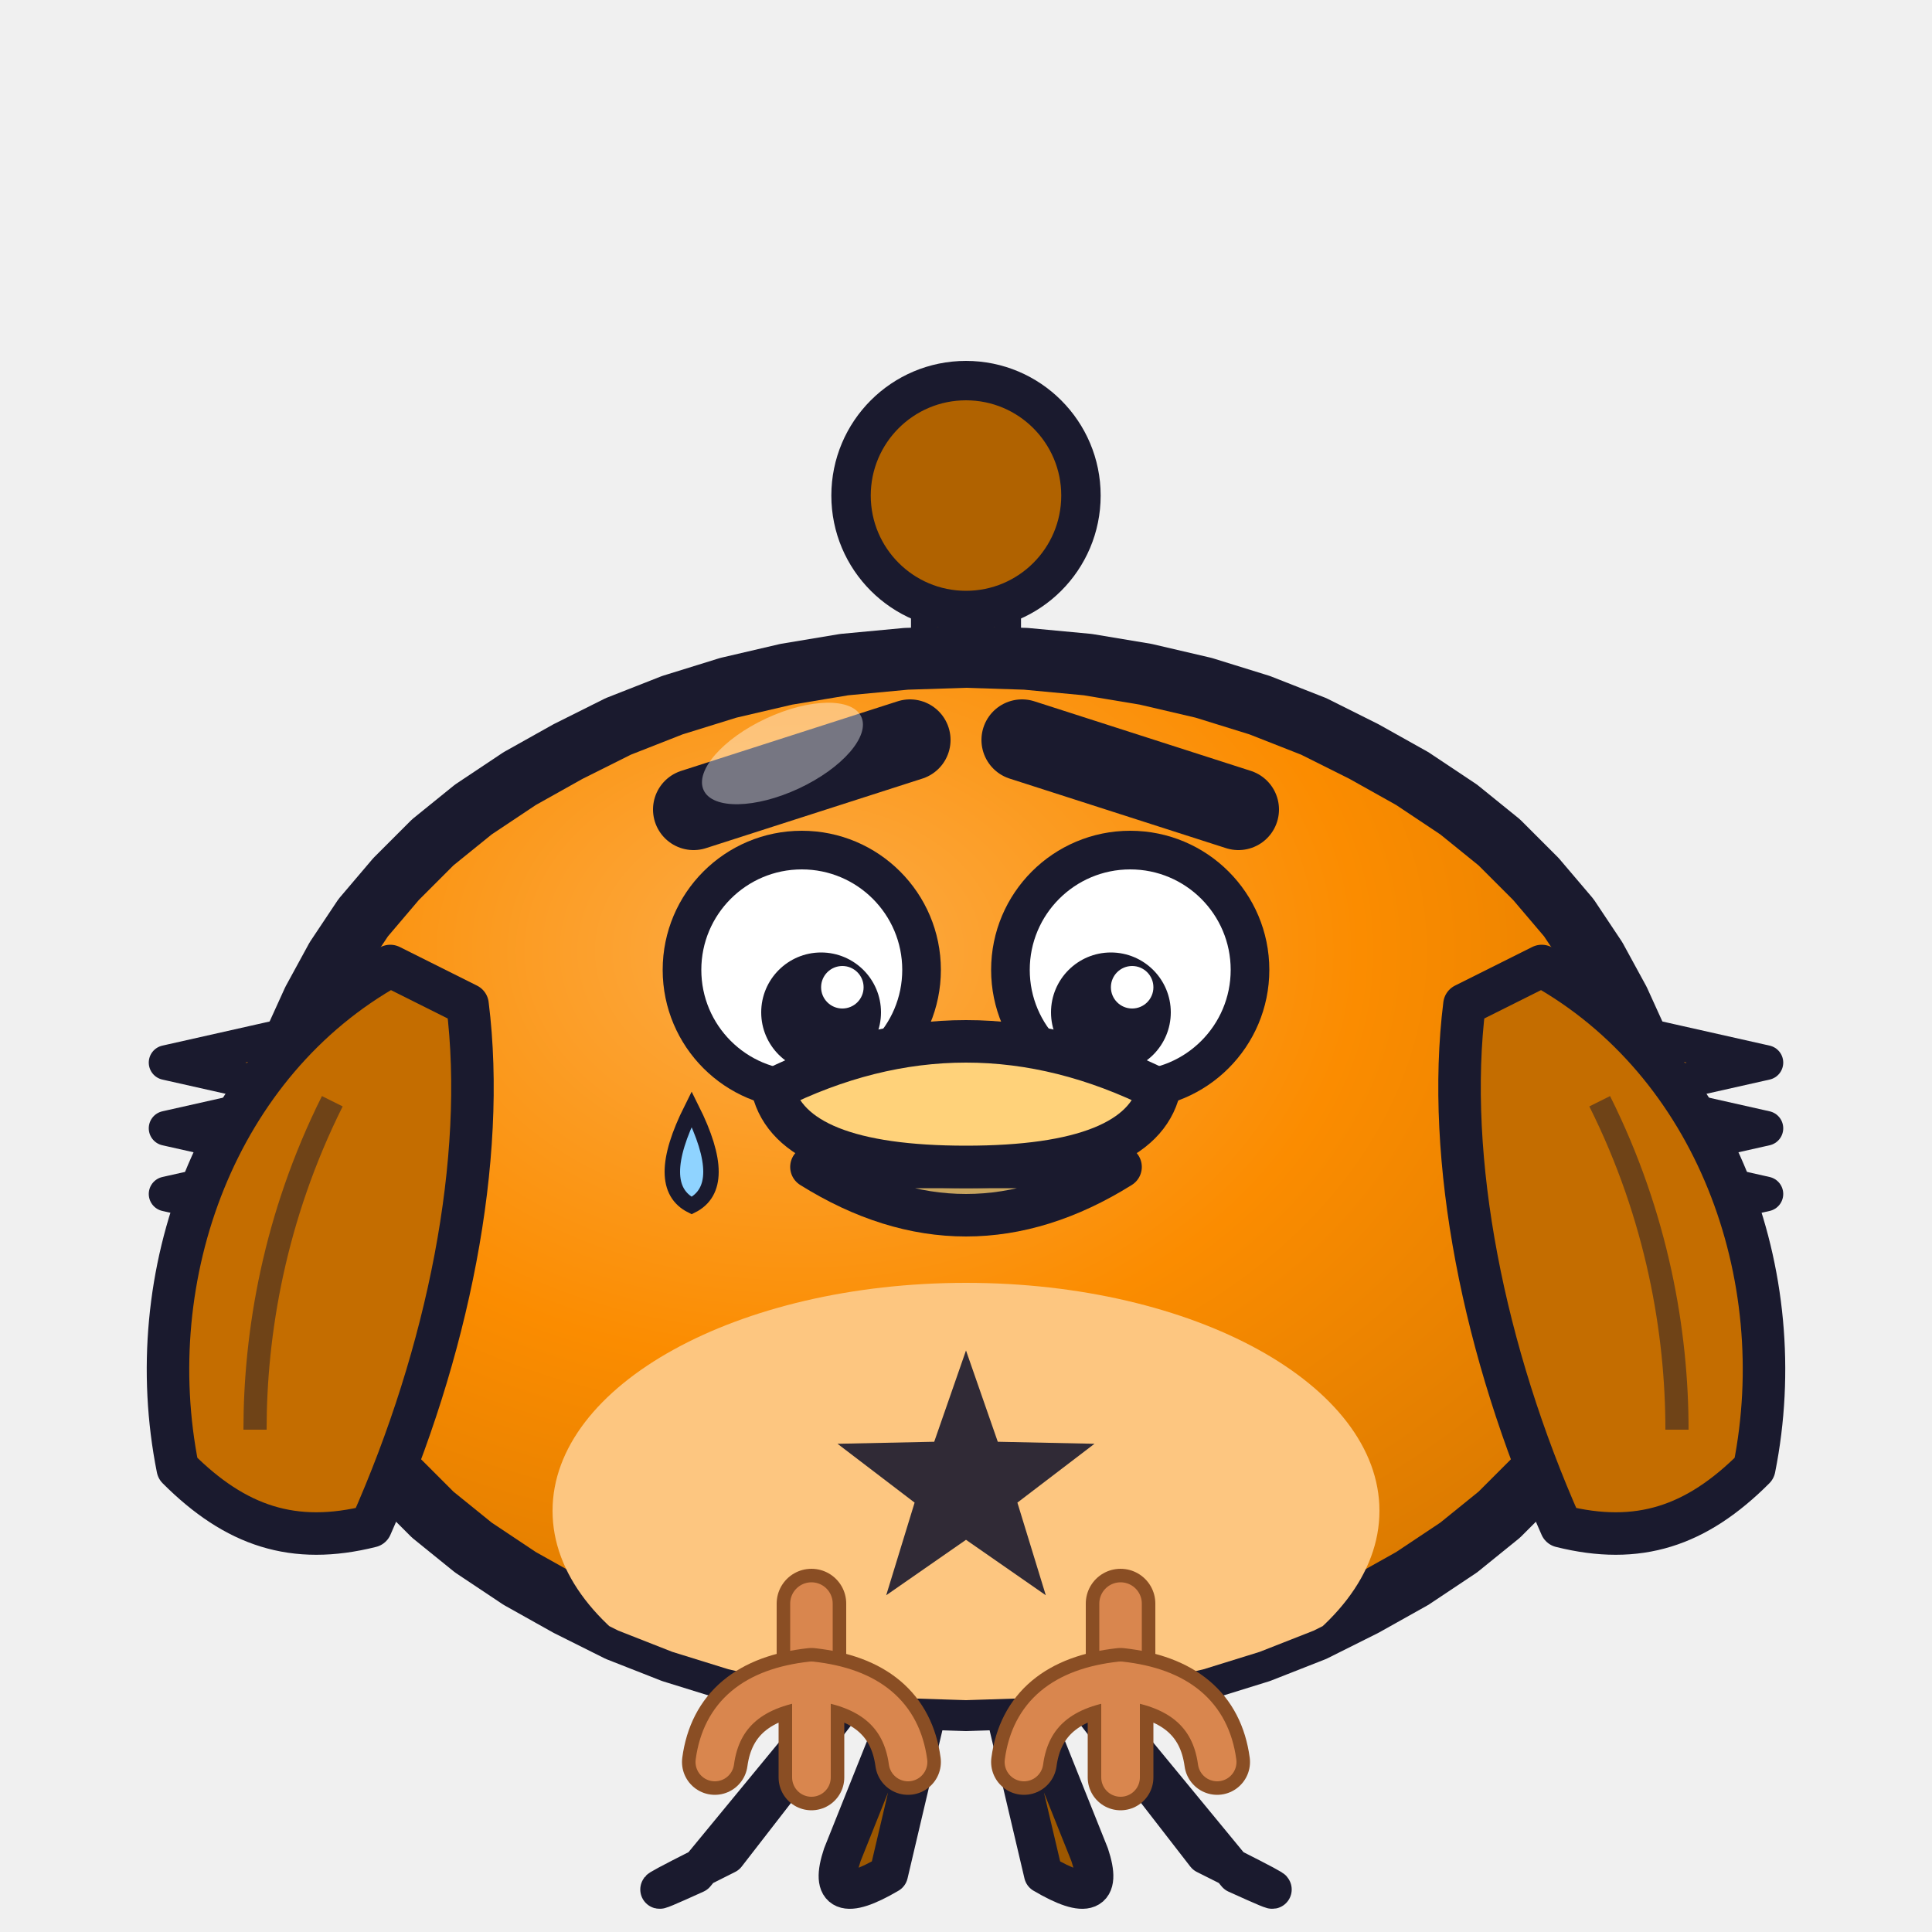
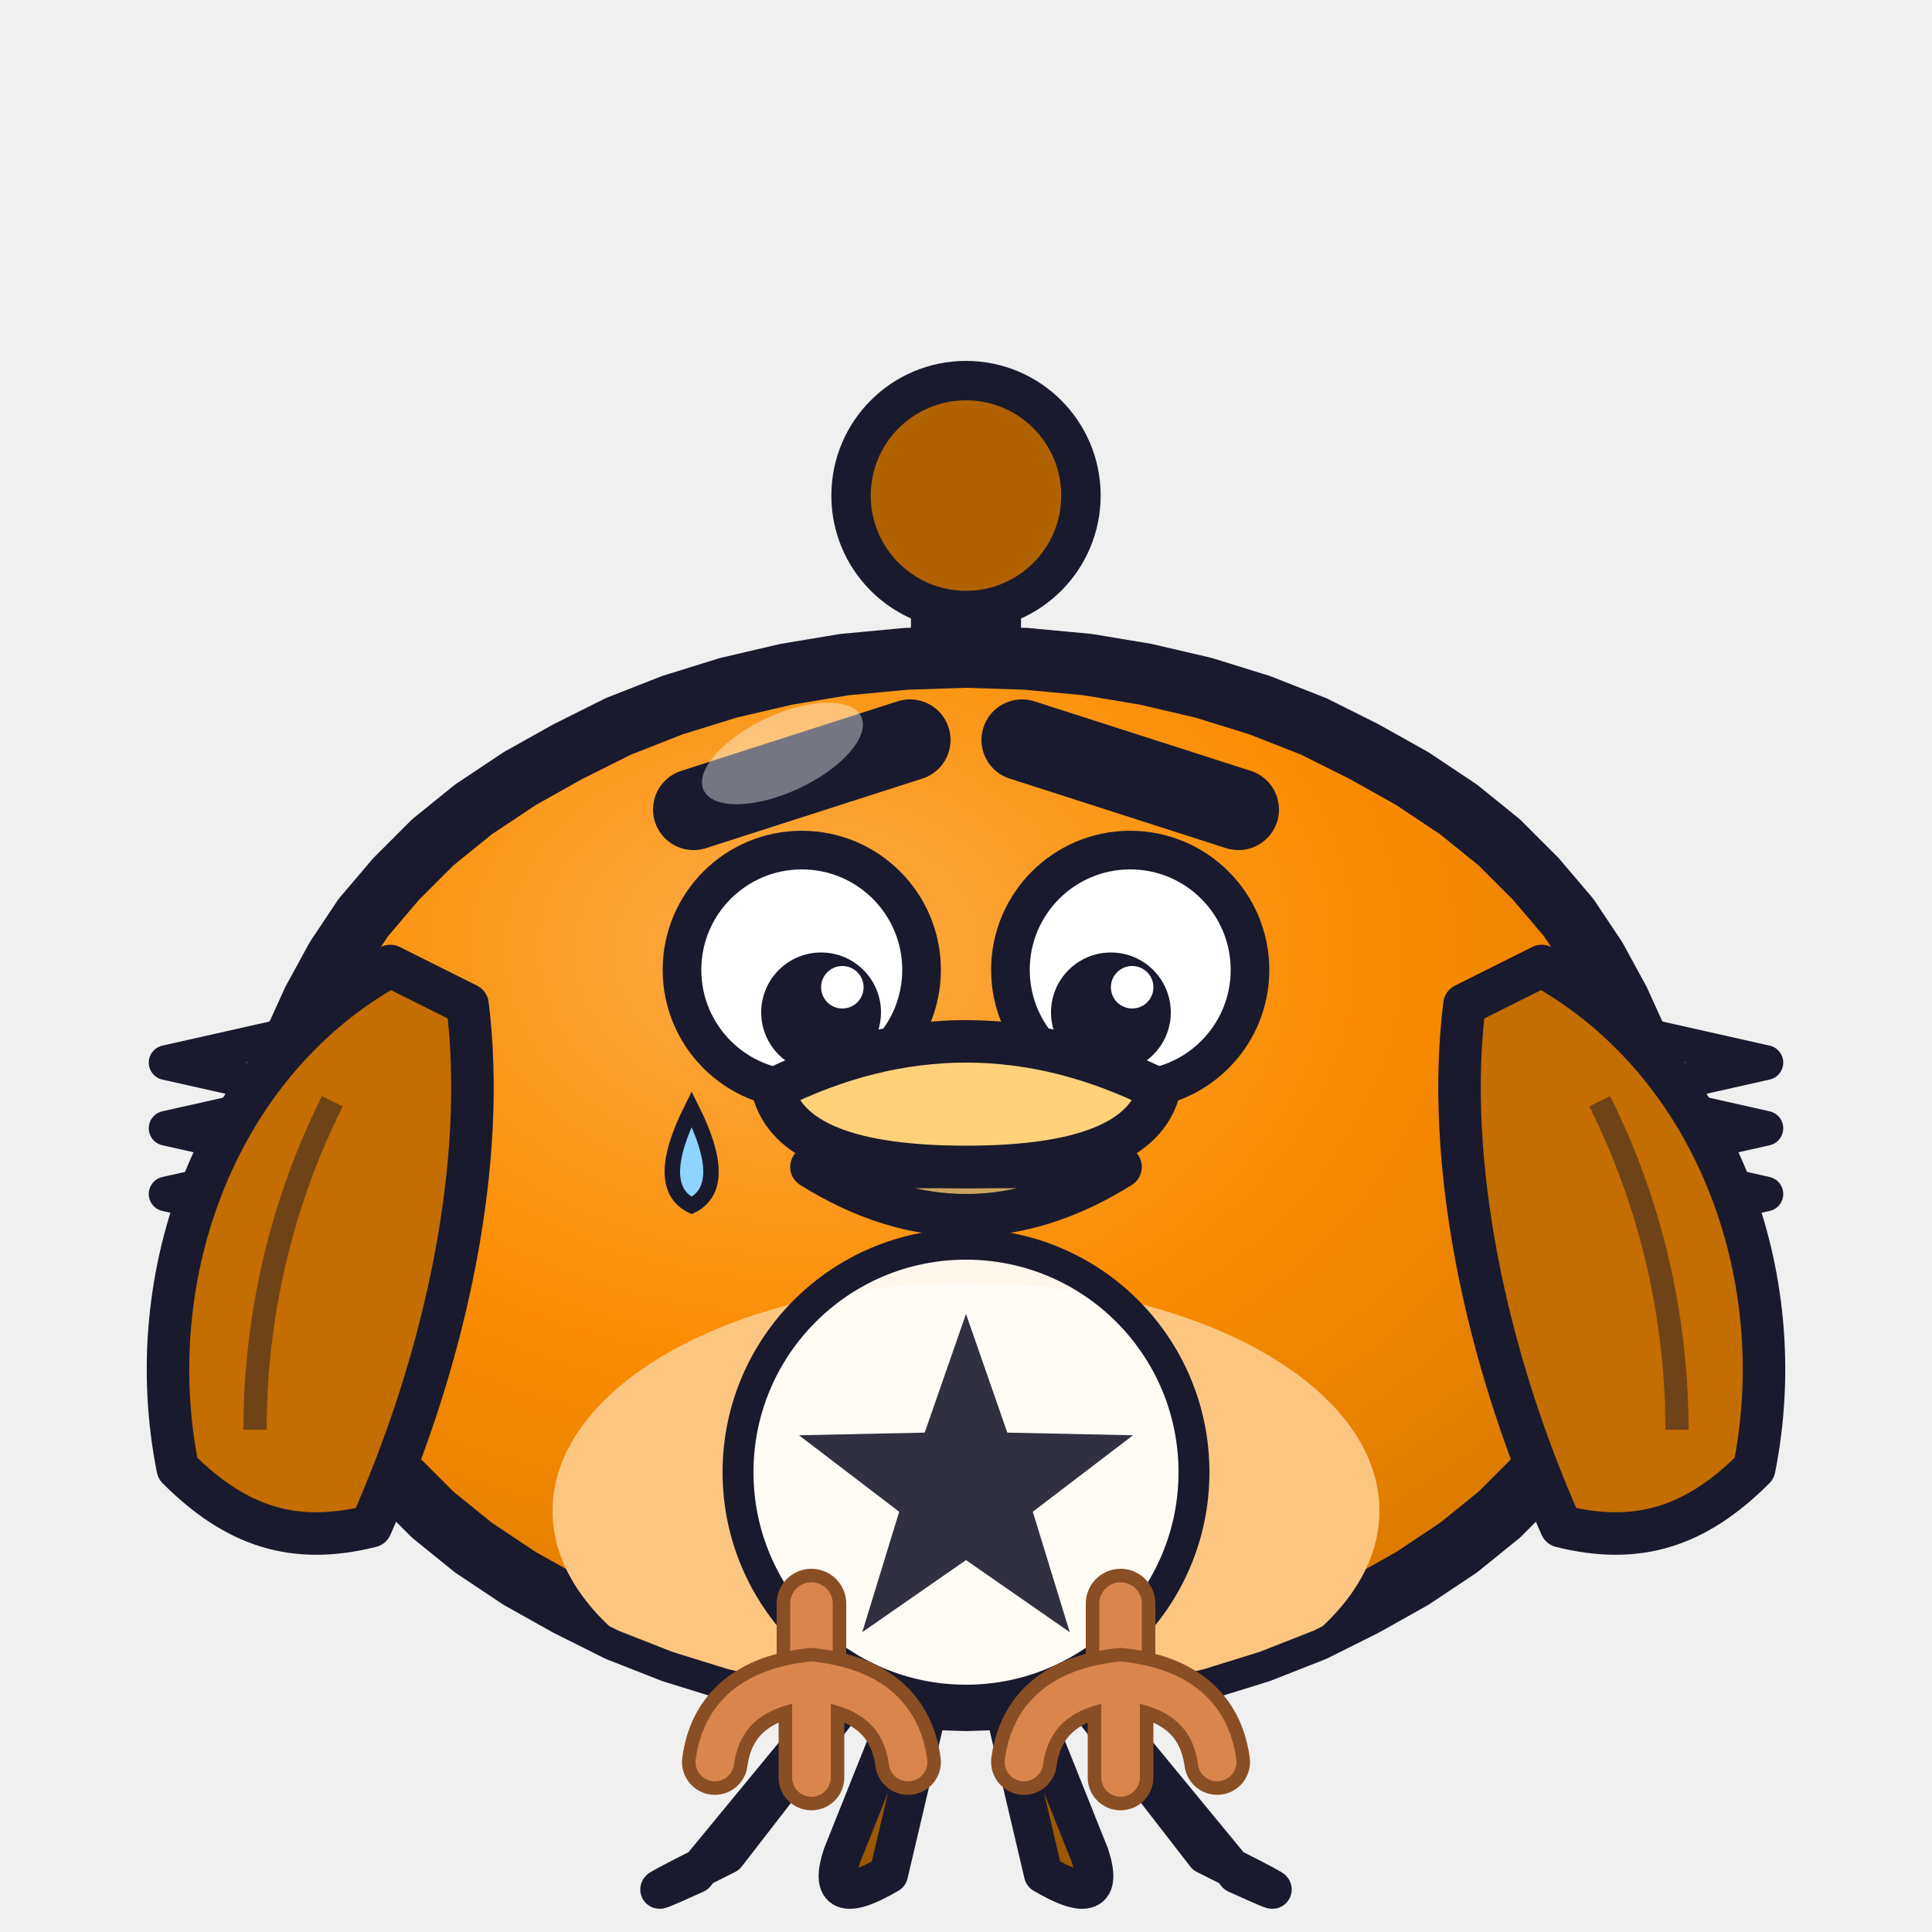
- <svg xmlns="http://www.w3.org/2000/svg" viewBox="0 0 100 100" data-color="orange" data-expr="sad" data-frame="fold" data-ver="5" data-character="망고">
+ <svg xmlns="http://www.w3.org/2000/svg" viewBox="0 0 100 100" data-color="orange" data-expr="sad" data-frame="fold" data-ver="7a" data-character="망고">
  <defs>
    <radialGradient id="gorange" cx="38%" cy="28%" r="80%">
      <stop offset="0" stop-color="#FCAC47" />
      <stop offset=".5" stop-color="#FB8C00" />
      <stop offset="1" stop-color="#D57700" />
    </radialGradient>
    <clipPath id="corange">
      <path d="M50 34 53.1 34.1 56.3 34.4 59.3 34.9 62.3 35.6 65.2 36.5 68 37.6 70.6 38.9 73.1 40.3 75.5 41.9 77.6 43.6 79.5 45.5 81.2 47.5 82.6 49.6 83.8 51.8 84.8 54 85.5 56.3 85.9 58.6 86 61 85.9 63.4 85.5 65.7 84.8 68 83.8 70.2 82.6 72.4 81.2 74.5 79.5 76.5 77.6 78.4 75.5 80.1 73.1 81.7 70.6 83.1 68 84.4 65.2 85.5 62.3 86.4 59.3 87.1 56.3 87.6 53.1 87.9 50 88 46.9 87.9 43.7 87.6 40.7 87.1 37.7 86.4 34.8 85.5 32 84.4 29.4 83.1 26.9 81.7 24.5 80.1 22.4 78.4 20.5 76.5 18.8 74.5 17.4 72.4 16.2 70.2 15.2 68 14.5 65.7 14.1 63.4 14 61 14.1 58.6 14.5 56.3 15.2 54 16.2 51.8 17.4 49.6 18.8 47.5 20.5 45.5 22.4 43.6 24.5 41.9 26.9 40.3 29.4 38.9 32 37.6 34.8 36.5 37.7 35.6 40.7 34.9 43.7 34.4 46.9 34.1Z" />
    </clipPath>
  </defs>
  <path d="M50 80 L36 97 Q31.6 99 37.6 96Z" fill="#9C5700" stroke="#1A1A2E" stroke-width="2" stroke-linejoin="round" />
  <path d="M50 80 L64 97 Q68.4 99 62.4 96Z" fill="#9C5700" stroke="#1A1A2E" stroke-width="2" stroke-linejoin="round" />
  <path d="M50 80 L46 97 Q42.6 99 43.6 96Z" fill="#9C5700" stroke="#1A1A2E" stroke-width="2" stroke-linejoin="round" />
  <path d="M50 80 L54 97 Q57.4 99 56.4 96Z" fill="#9C5700" stroke="#1A1A2E" stroke-width="2" stroke-linejoin="round" />
  <g transform="translate(50 35) scale(.85)">
    <path d="M0 2 V-6" fill="none" stroke="#1A1A2E" stroke-width="6.7" stroke-linecap="round" />
    <path d="M0 2 V-6" fill="none" stroke="#B06200" stroke-width="3.5" stroke-linecap="round" />
    <circle cy="-11" r="7" fill="#B06200" stroke="#1A1A2E" stroke-width="2.4" stroke-linejoin="round" />
  </g>
  <path d="M16.6 53.2 L8.6 55 L16.6 56.8Z" fill="#D87800" stroke="#1A1A2E" stroke-width="1.8" stroke-linejoin="round" />
  <path d="M16.6 56.6 L8.6 58.4 L16.6 60.2Z" fill="#D87800" stroke="#1A1A2E" stroke-width="1.8" stroke-linejoin="round" />
  <path d="M16.6 60 L8.6 61.8 L16.6 63.6Z" fill="#D87800" stroke="#1A1A2E" stroke-width="1.8" stroke-linejoin="round" />
  <path d="M83.4 53.2 L91.4 55 L83.4 56.8Z" fill="#D87800" stroke="#1A1A2E" stroke-width="1.8" stroke-linejoin="round" />
  <path d="M83.4 56.6 L91.4 58.4 L83.4 60.2Z" fill="#D87800" stroke="#1A1A2E" stroke-width="1.8" stroke-linejoin="round" />
  <path d="M83.4 60 L91.4 61.8 L83.4 63.6Z" fill="#D87800" stroke="#1A1A2E" stroke-width="1.8" stroke-linejoin="round" />
  <path d="M50 34 53.1 34.1 56.3 34.4 59.3 34.9 62.3 35.6 65.2 36.5 68 37.6 70.6 38.9 73.1 40.3 75.5 41.9 77.6 43.6 79.5 45.5 81.2 47.5 82.6 49.6 83.8 51.8 84.8 54 85.5 56.3 85.9 58.6 86 61 85.9 63.4 85.5 65.7 84.8 68 83.8 70.2 82.6 72.4 81.2 74.5 79.5 76.5 77.6 78.4 75.5 80.1 73.1 81.7 70.6 83.1 68 84.4 65.2 85.5 62.3 86.4 59.3 87.1 56.3 87.6 53.1 87.9 50 88 46.9 87.9 43.7 87.6 40.7 87.1 37.7 86.4 34.8 85.5 32 84.4 29.4 83.1 26.9 81.7 24.5 80.1 22.4 78.4 20.5 76.5 18.8 74.5 17.4 72.4 16.2 70.2 15.2 68 14.5 65.7 14.1 63.4 14 61 14.1 58.6 14.5 56.3 15.2 54 16.2 51.8 17.4 49.6 18.8 47.5 20.5 45.5 22.4 43.6 24.5 41.9 26.9 40.3 29.4 38.9 32 37.6 34.8 36.5 37.7 35.6 40.7 34.9 43.7 34.4 46.9 34.1Z" fill="url(#gorange)" stroke="#1A1A2E" stroke-width="3.2" stroke-linejoin="round" />
  <g clip-path="url(#corange)">
    <ellipse cx="50" cy="78.2" rx="21.4" ry="11.8" fill="#FDC680" />
  </g>
-   <g transform="translate(50 76.2) scale(0.350) translate(-50 -50)">
+   <circle cx="50" cy="76.2" r="11.8" fill="#FFFFFF" fill-opacity=".92" stroke="#1A1A2E" stroke-width="1.6" />
+   <g transform="translate(50 76.2) scale(0.455) translate(-50 -50)">
    <polygon points="50.0,32.0 54.7,45.5 69.0,45.8 57.6,54.5 61.8,68.2 50.0,60.0 38.2,68.2 42.4,54.5 31.0,45.8 45.3,45.5" fill="#1A1A2E" fill-opacity=".9" />
  </g>
  <g class="wing wing-l">
    <g transform="translate(-13.8 0)">
      <path d="M34 50 C25 55 21 66 23 76 C26 79 29 80 33 79 C37 70 39 60 38 52Z" fill="#C46D00" stroke="#1A1A2E" stroke-width="2.2" stroke-linejoin="round" />
      <path d="M31 57 C28 63 27 69 27 74" fill="none" stroke="#1A1A2E" stroke-width="1.2" opacity=".5" />
    </g>
  </g>
  <g class="wing wing-r" transform="translate(100 0) scale(-1 1)">
    <g transform="translate(-13.8 0)">
      <path d="M34 50 C25 55 21 66 23 76 C26 79 29 80 33 79 C37 70 39 60 38 52Z" fill="#C46D00" stroke="#1A1A2E" stroke-width="2.2" stroke-linejoin="round" />
      <path d="M31 57 C28 63 27 69 27 74" fill="none" stroke="#1A1A2E" stroke-width="1.2" opacity=".5" />
    </g>
  </g>
  <path d="M42 83 V87" stroke="#8A4E24" stroke-width="3.6" stroke-linecap="round" />
  <path d="M42 83 V87" stroke="#D9864E" stroke-width="2.2" stroke-linecap="round" />
  <g fill="none" stroke-linecap="round">
    <path d="M42 87 q-4.5 .5 -5 4.2 M42 87 q0 2.5 0 5 M42 87 q4.5 .5 5 4.2" stroke="#8A4E24" stroke-width="3.4" />
    <path d="M42 87 q-4.5 .5 -5 4.2 M42 87 q0 2.5 0 5 M42 87 q4.5 .5 5 4.2" stroke="#D9864E" stroke-width="2" />
  </g>
  <path d="M58 83 V87" stroke="#8A4E24" stroke-width="3.6" stroke-linecap="round" />
  <path d="M58 83 V87" stroke="#D9864E" stroke-width="2.2" stroke-linecap="round" />
  <g fill="none" stroke-linecap="round">
    <path d="M58 87 q-4.5 .5 -5 4.2 M58 87 q0 2.5 0 5 M58 87 q4.5 .5 5 4.2" stroke="#8A4E24" stroke-width="3.4" />
    <path d="M58 87 q-4.5 .5 -5 4.2 M58 87 q0 2.5 0 5 M58 87 q4.5 .5 5 4.2" stroke="#D9864E" stroke-width="2" />
  </g>
  <path d="M35.9 41.9 Q41.5 40.1 47.1 38.3" fill="none" stroke="#1A1A2E" stroke-width="4.2" stroke-linecap="round" />
  <path d="M64.1 41.9 Q58.5 40.1 52.9 38.3" fill="none" stroke="#1A1A2E" stroke-width="4.2" stroke-linecap="round" />
  <circle cx="41.5" cy="50.2" r="6.2" fill="#fff" stroke="#1A1A2E" stroke-width="2" />
  <circle cx="42.5" cy="52.4" r="3.1" fill="#1A1A2E" />
  <circle cx="43.6" cy="51.1" r="1.1" fill="#fff" />
  <circle cx="58.5" cy="50.2" r="6.2" fill="#fff" stroke="#1A1A2E" stroke-width="2" />
  <circle cx="57.5" cy="52.4" r="3.1" fill="#1A1A2E" />
  <circle cx="58.6" cy="51.1" r="1.1" fill="#fff" />
  <path d="M35.8 57.4 q-2 4 0 5 q2 -1 0 -5z" fill="#8FD3FF" stroke="#1A1A2E" stroke-width=".8" />
  <path d="M42 60.4 Q50 65.4 58 60.4Z" fill="#C7A45F" stroke="#1A1A2E" stroke-width="2.2" stroke-linejoin="round" />
  <path d="M40 56.4 Q50 51.4 60 56.4 Q59 60.4 50 60.4 Q41 60.4 40 56.4Z" fill="#FFD27A" stroke="#1A1A2E" stroke-width="2.2" stroke-linejoin="round" />
  <path d="M40 56.4 Q50 51.4 60 56.4 Q59 60.4 50 60.4 Q41 60.4 40 56.4Z" fill="none" stroke="#fff" stroke-opacity=".0" />
  <ellipse cx="40.5" cy="39" rx="4.5" ry="2" fill="#fff" opacity=".4" transform="rotate(-25 40.5 39)" />
</svg>
